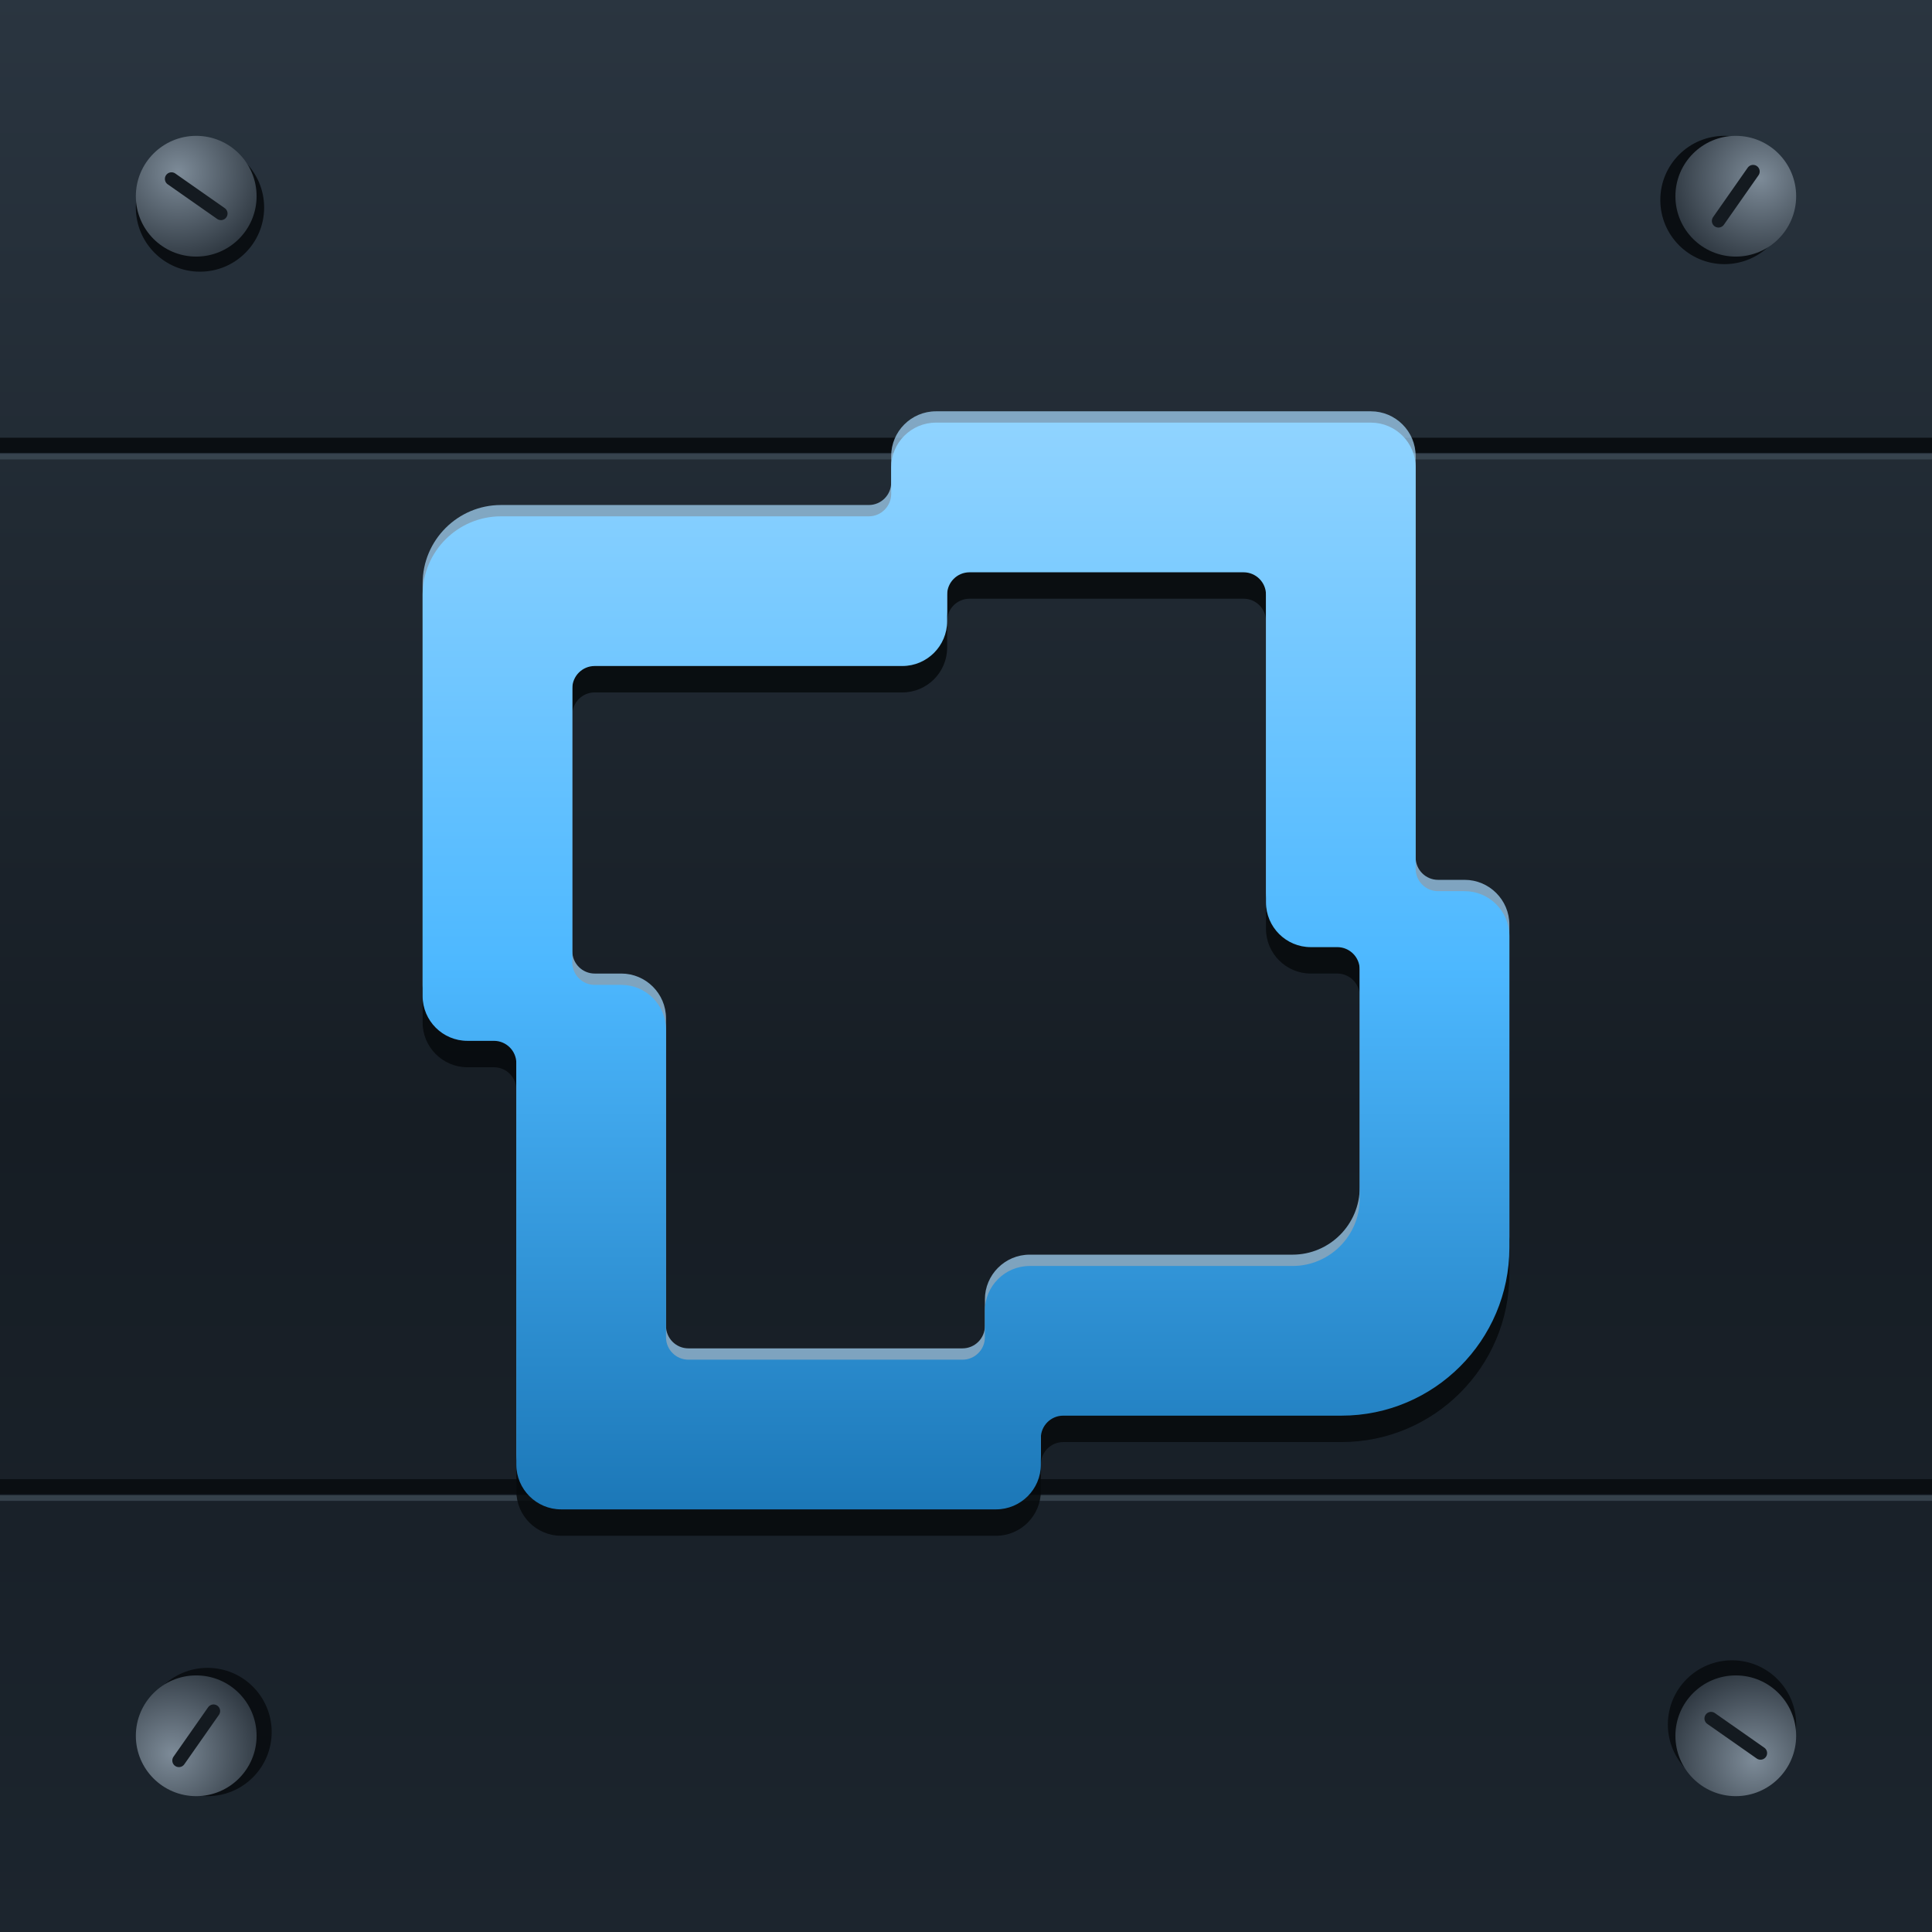
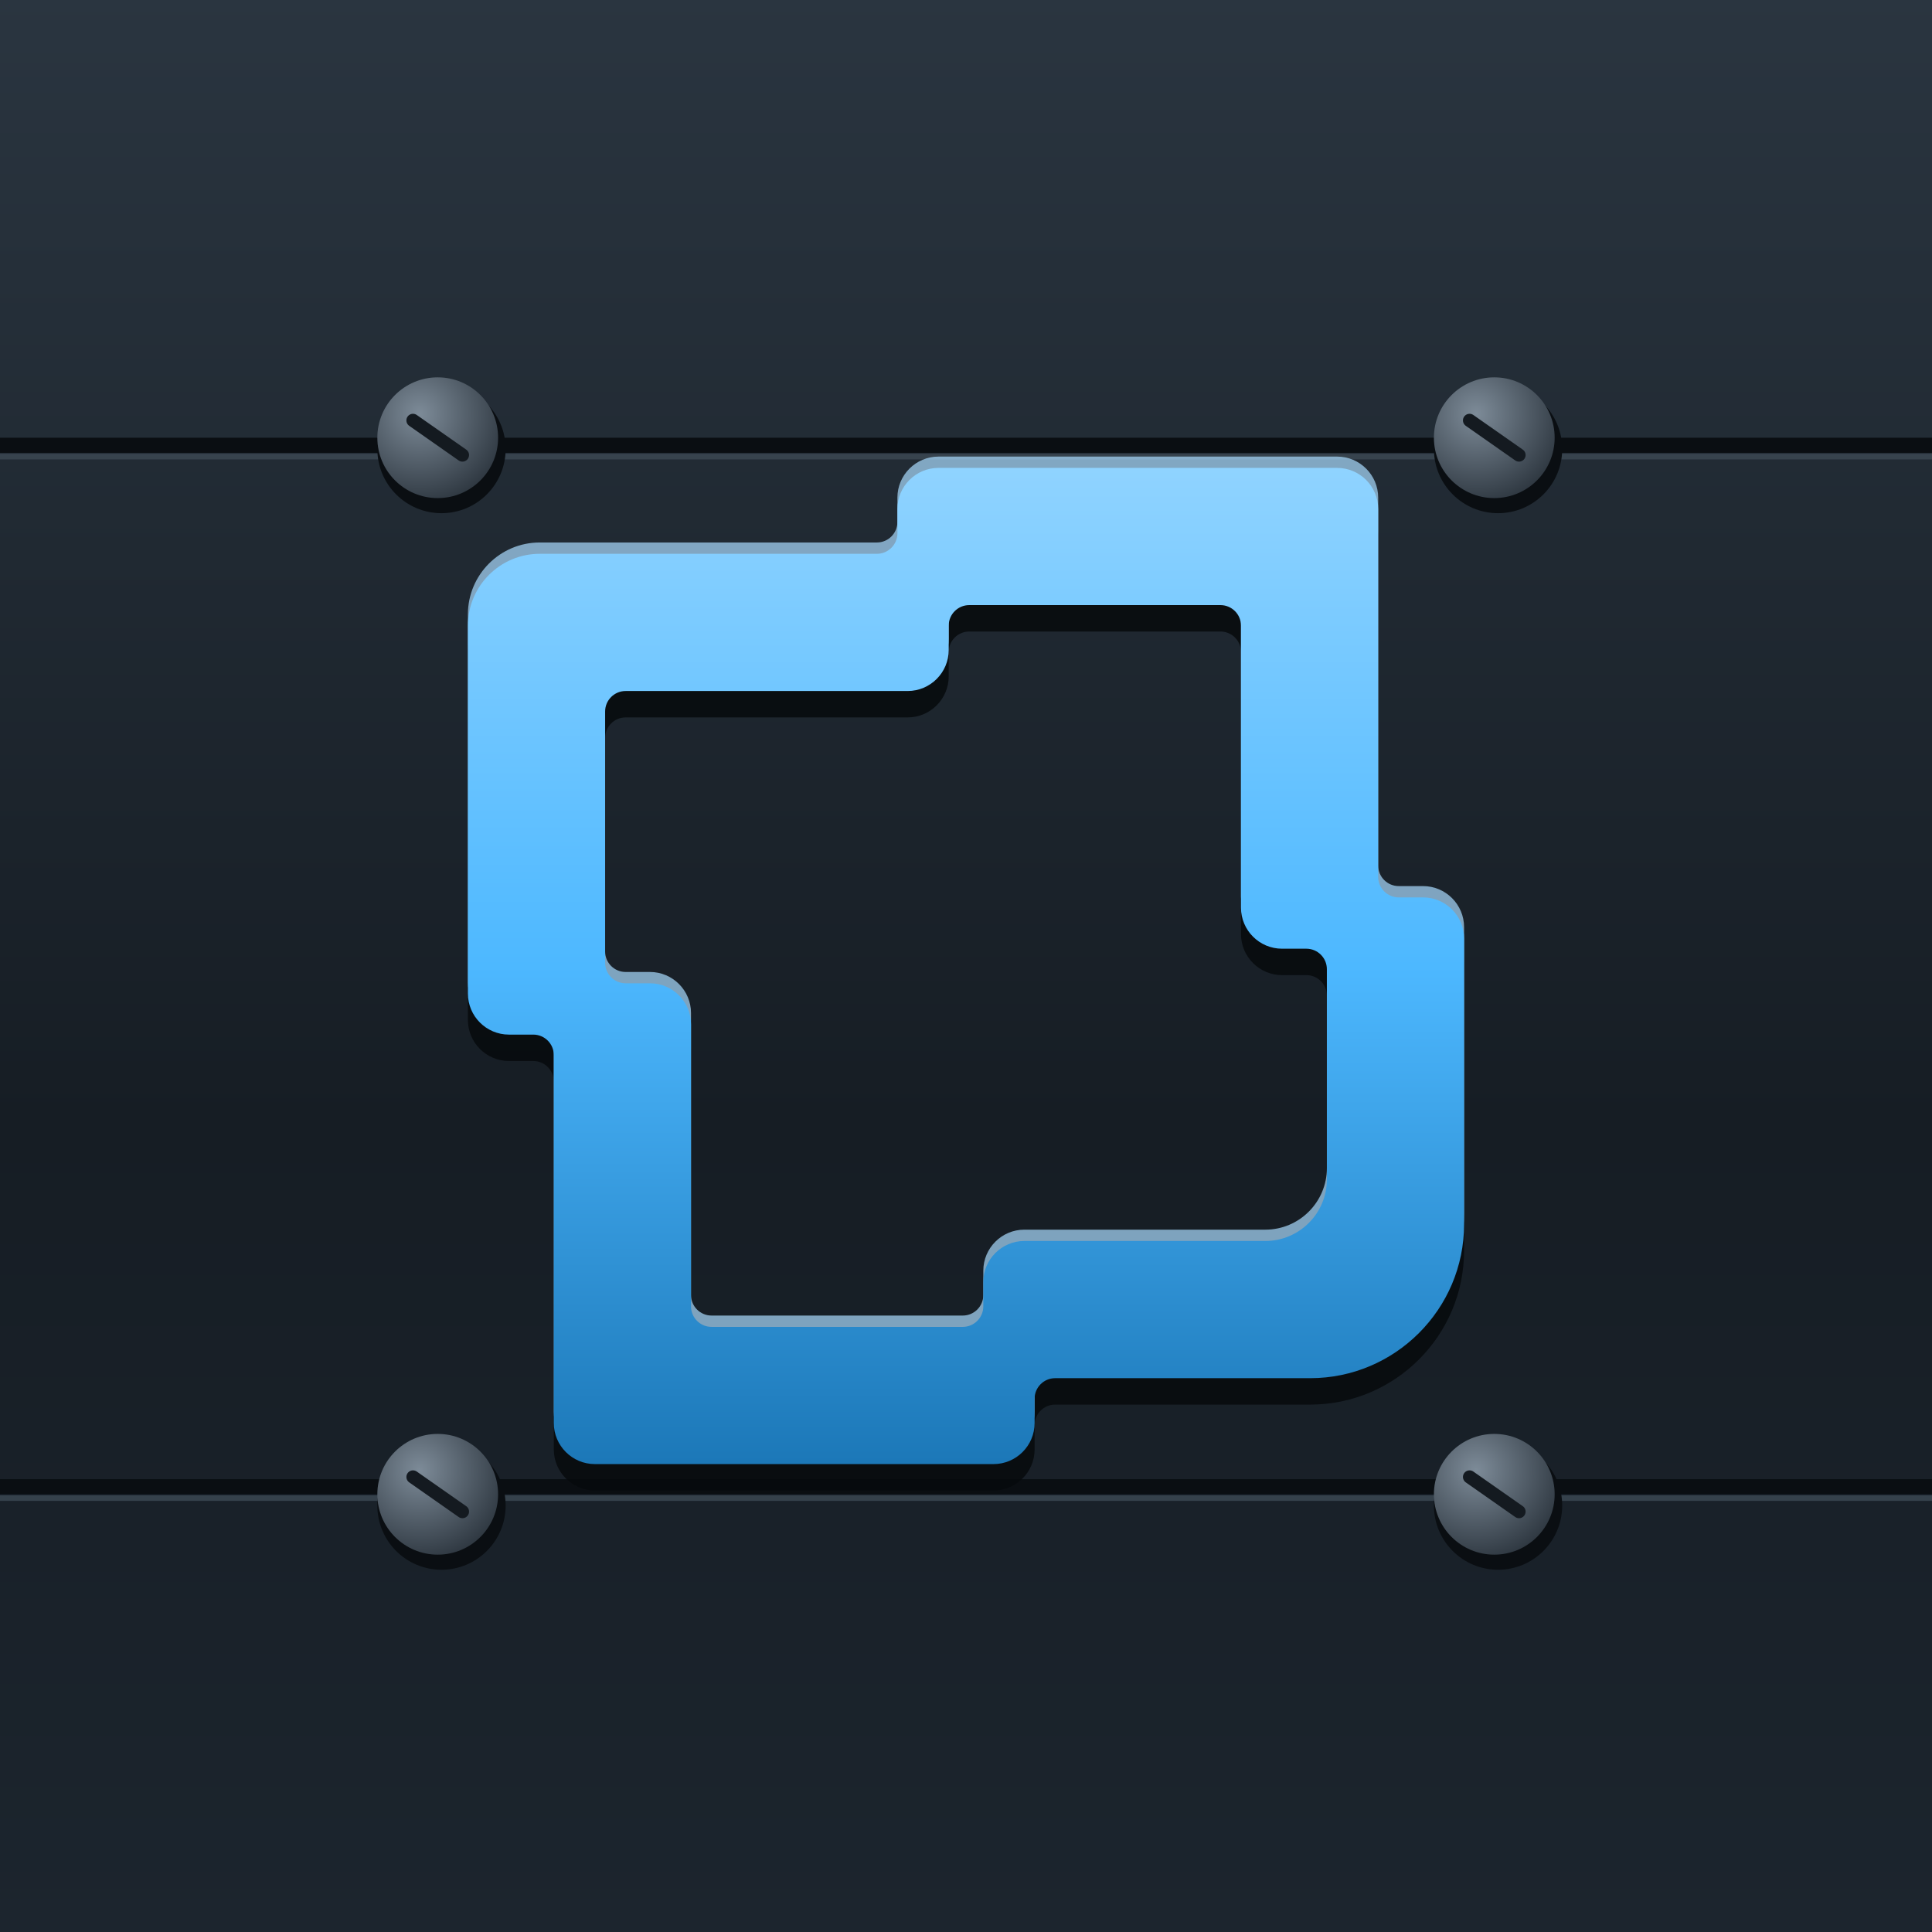
<svg xmlns="http://www.w3.org/2000/svg" viewBox="0 0 512 512" width="512" height="512">
  <defs>
-     <path id="bastion-iso" d="M224.919,110.004h-5.319c-2.476,0-4.487-2.011-4.487-4.487V25.081c0-4.947-4.027-8.973-8.973-8.973h-87.162c-4.947,0-8.973,4.027-8.973,8.973v5.319c0,2.476-2.011,4.487-4.487,4.487H31.811c-8.658,0-15.703,7.046-15.703,15.703v80.436c0,4.947,4.027,8.973,8.973,8.973h5.319c2.476,0,4.487,2.011,4.487,4.487v80.432c0,4.947,4.027,8.973,8.973,8.973h87.166c4.947,0,8.973-4.027,8.973-8.973v-5.319c0-2.476,2.011-4.487,4.487-4.487h55.755c18.556,0,33.65-15.094,33.65-33.65v-62.485c0-4.947-4.027-8.973-8.973-8.973ZM55.91,128.783h-5.319c-2.476,0-4.487-2.011-4.487-4.487v-54.927c0-2.476,2.011-4.487,4.487-4.487h61.657c4.947,0,8.973-4.027,8.973-8.973v-5.319c0-2.476,2.011-4.487,4.487-4.487h54.923c2.476,0,4.487,2.011,4.487,4.487v61.657c0,4.947,4.027,8.973,8.973,8.973h5.319c2.476,0,4.487,2.011,4.487,4.487v45.949c0,7.422-6.038,13.46-13.46,13.46h-52.679c-4.947,0-8.973,4.027-8.973,8.973v5.319c0,2.476-2.011,4.487-4.487,4.487h-54.927c-2.476,0-4.487-2.011-4.487-4.487v-61.653c0-4.947-4.027-8.973-8.973-8.973Z" transform="translate(90.699 90.699) scale(1.3224)" fill-rule="evenodd" />
+     <path id="bastion-iso" d="M224.919,110.004h-5.319c-2.476,0-4.487-2.011-4.487-4.487V25.081c0-4.947-4.027-8.973-8.973-8.973h-87.162c-4.947,0-8.973,4.027-8.973,8.973v5.319c0,2.476-2.011,4.487-4.487,4.487H31.811c-8.658,0-15.703,7.046-15.703,15.703v80.436c0,4.947,4.027,8.973,8.973,8.973h5.319c2.476,0,4.487,2.011,4.487,4.487v80.432c0,4.947,4.027,8.973,8.973,8.973h87.166c4.947,0,8.973-4.027,8.973-8.973v-5.319c0-2.476,2.011-4.487,4.487-4.487h55.755c18.556,0,33.65-15.094,33.65-33.65v-62.485c0-4.947-4.027-8.973-8.973-8.973ZM55.91,128.783h-5.319c-2.476,0-4.487-2.011-4.487-4.487v-54.927c0-2.476,2.011-4.487,4.487-4.487h61.657c4.947,0,8.973-4.027,8.973-8.973v-5.319c0-2.476,2.011-4.487,4.487-4.487h54.923c2.476,0,4.487,2.011,4.487,4.487v61.657c0,4.947,4.027,8.973,8.973,8.973h5.319c2.476,0,4.487,2.011,4.487,4.487v45.949c0,7.422-6.038,13.46-13.46,13.46h-52.679c-4.947,0-8.973,4.027-8.973,8.973v5.319c0,2.476-2.011,4.487-4.487,4.487h-54.927c-2.476,0-4.487-2.011-4.487-4.487v-61.653c0-4.947-4.027-8.973-8.973-8.973Z" transform="translate(104.474 104.474) scale(1.2122)" fill-rule="evenodd" />
    <linearGradient id="bastion-pl" x1="0" y1="0" x2="0" y2="1">
      <stop offset="0" stop-color="#2a3540" />
      <stop offset=".58" stop-color="#161d24" />
      <stop offset="1" stop-color="#1c252e" />
    </linearGradient>
    <linearGradient id="bastion-az" x1="0" y1="0" x2="0" y2="1">
      <stop offset="0" stop-color="#8fd3ff" />
      <stop offset=".5" stop-color="#4db8ff" />
      <stop offset="1" stop-color="#1c78b8" />
    </linearGradient>
    <radialGradient id="bastion-pe" cx=".35" cy=".3" r=".8">
      <stop offset="0" stop-color="#7d8b98" />
      <stop offset="1" stop-color="#2a333c" />
    </radialGradient>
  </defs>
  <rect width="512" height="512" fill="url(#bastion-pl)" />
  <path d="M0 118H512M0 394H512" stroke="#0a0e12" stroke-width="4" />
  <path d="M0 121H512M0 397H512" stroke="#3c4854" stroke-width="1.5" opacity=".8" />
-   <g transform="translate(52 52) rotate(0)">
+   <g transform="translate(396.0 396.0)">
    <circle r="17" fill="#0a0e12" cx="1" cy="3" />
    <circle r="16" fill="url(#bastion-pe)" />
    <path d="M-8 0H8" stroke="#141a20" stroke-width="3.5" stroke-linecap="round" transform="rotate(35)" />
  </g>
-   <g transform="translate(460 52) rotate(90)">
+   <g transform="translate(116.0 396.0)">
    <circle r="17" fill="#0a0e12" cx="1" cy="3" />
    <circle r="16" fill="url(#bastion-pe)" />
    <path d="M-8 0H8" stroke="#141a20" stroke-width="3.5" stroke-linecap="round" transform="rotate(35)" />
  </g>
-   <g transform="translate(460 460) rotate(180)">
+   <g transform="translate(116.0 116.0)">
    <circle r="17" fill="#0a0e12" cx="1" cy="3" />
    <circle r="16" fill="url(#bastion-pe)" />
    <path d="M-8 0H8" stroke="#141a20" stroke-width="3.5" stroke-linecap="round" transform="rotate(35)" />
  </g>
-   <g transform="translate(52 460) rotate(270)">
+   <g transform="translate(396.0 116.0)">
    <circle r="17" fill="#0a0e12" cx="1" cy="3" />
    <circle r="16" fill="url(#bastion-pe)" />
    <path d="M-8 0H8" stroke="#141a20" stroke-width="3.5" stroke-linecap="round" transform="rotate(35)" />
  </g>
  <g transform="translate(0 7)">
    <use href="#bastion-iso" fill="#06090c" opacity=".85" />
  </g>
  <g transform="translate(0 -3)">
    <use href="#bastion-iso" fill="#a9dcff" opacity=".7" />
  </g>
  <use href="#bastion-iso" fill="url(#bastion-az)" />
</svg>
